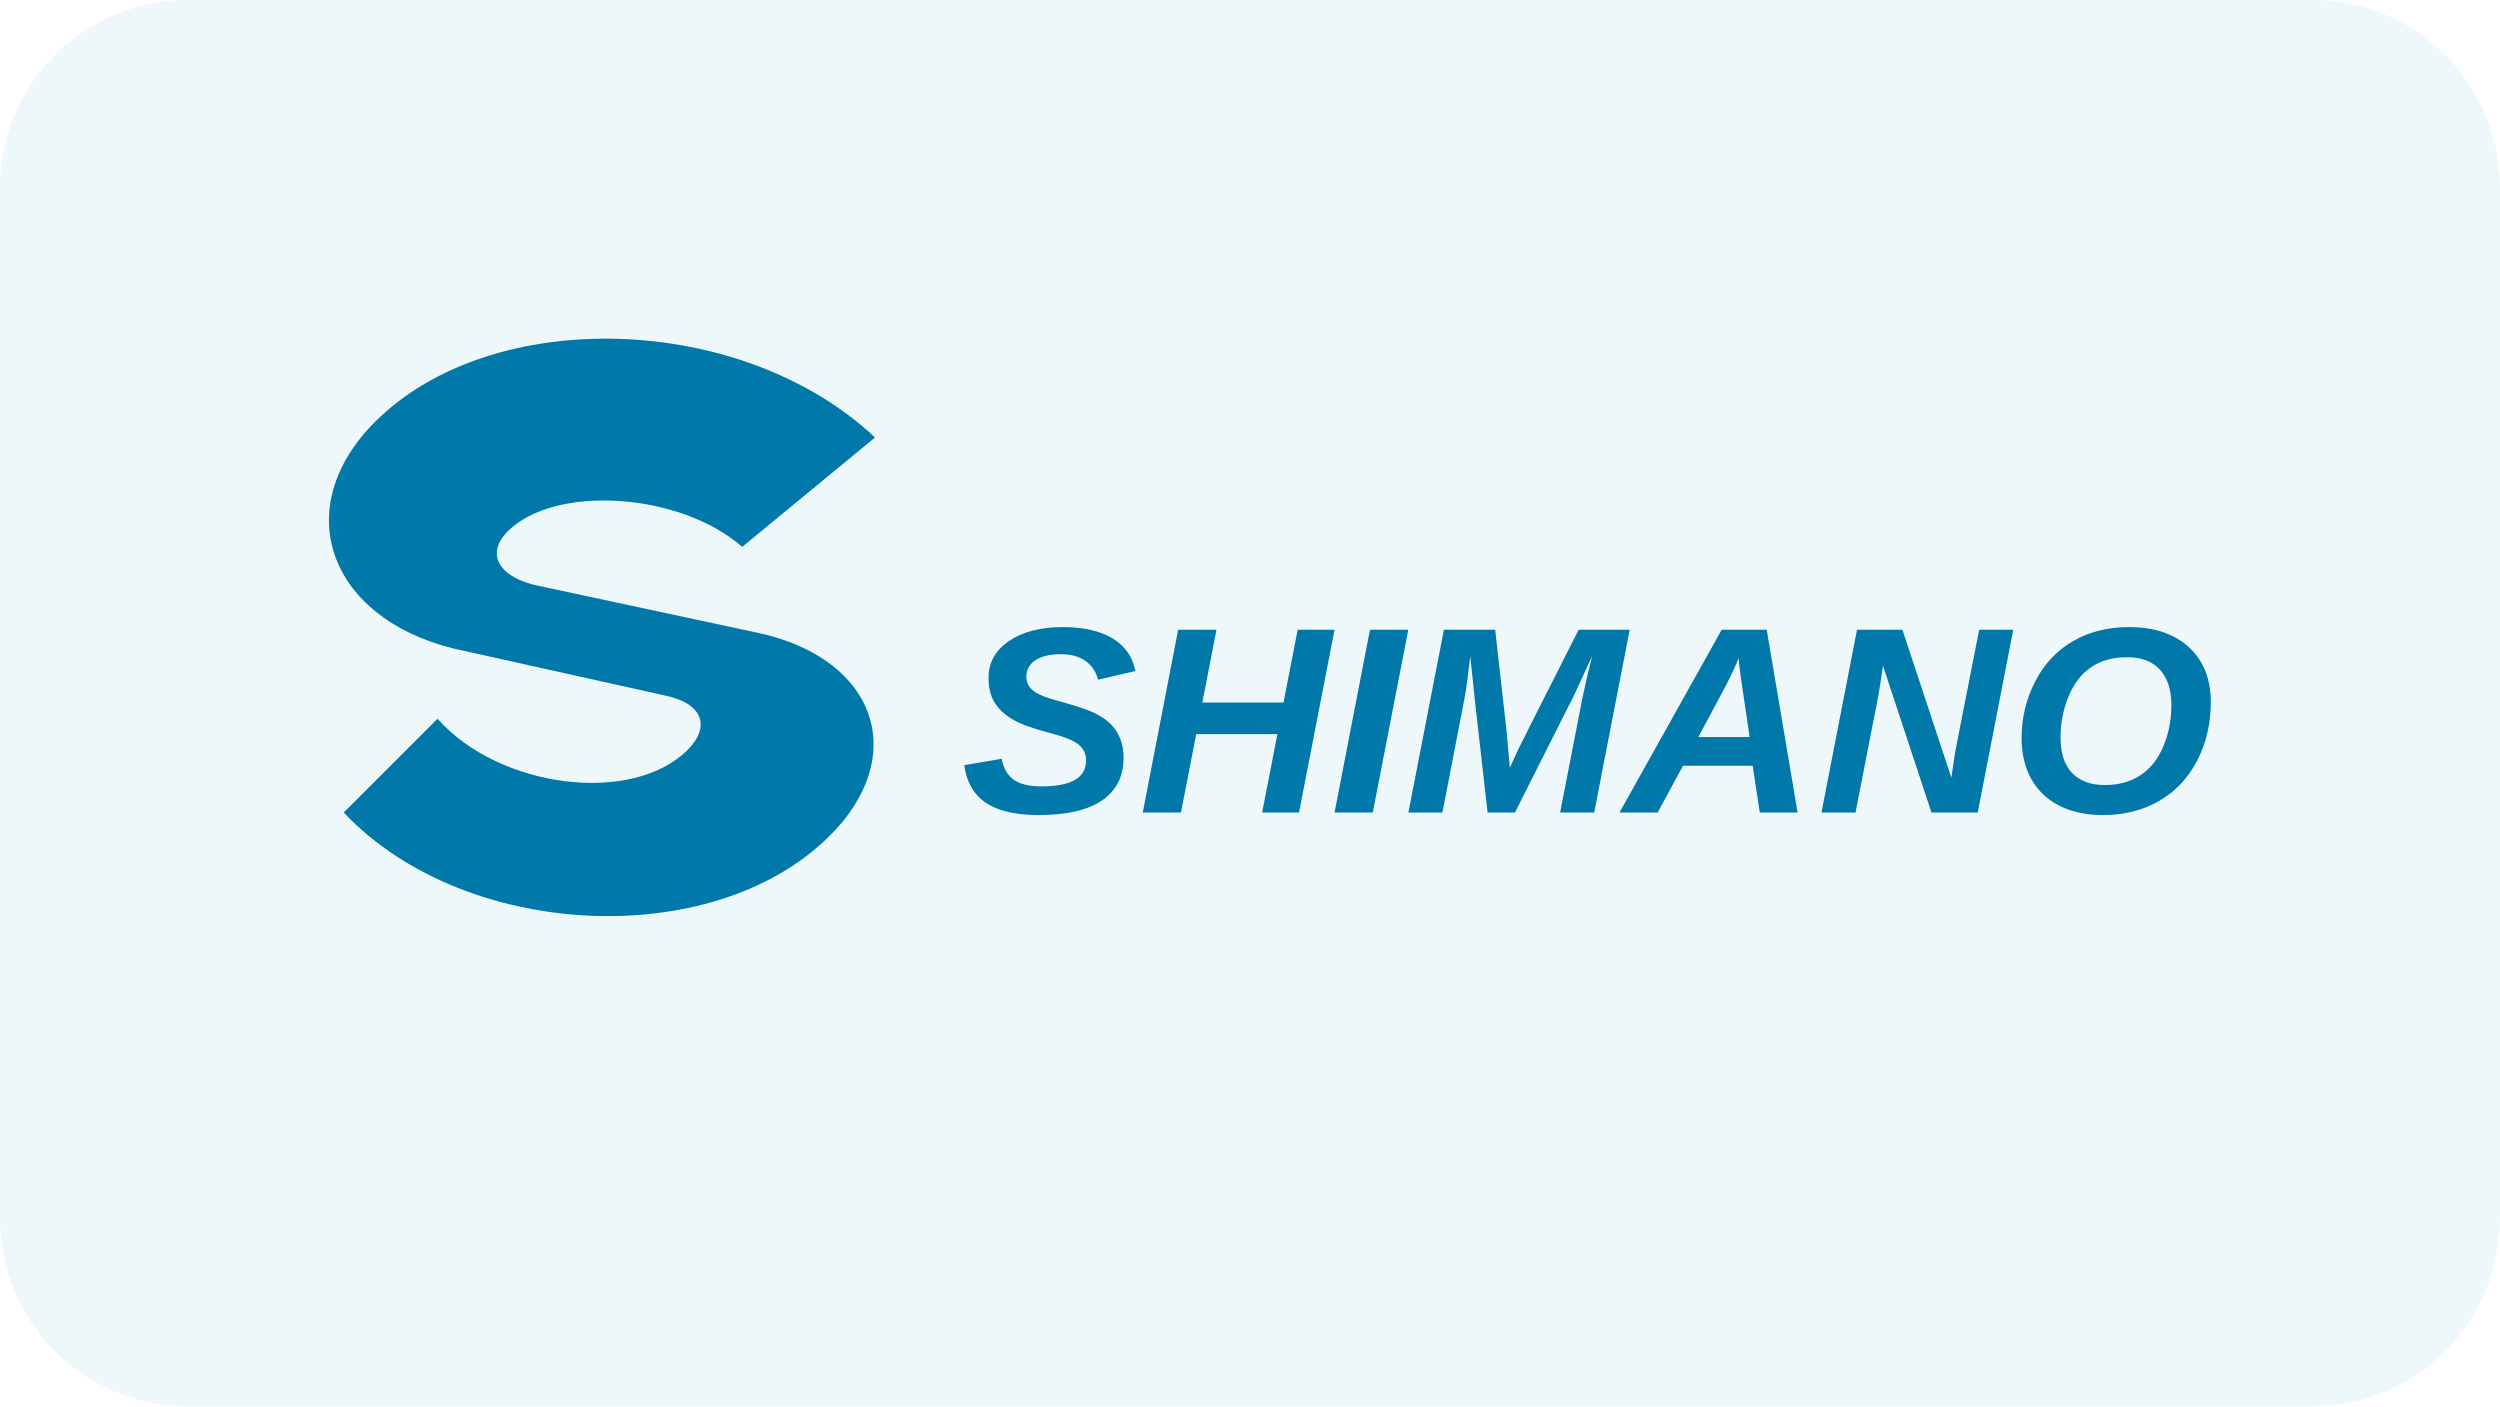
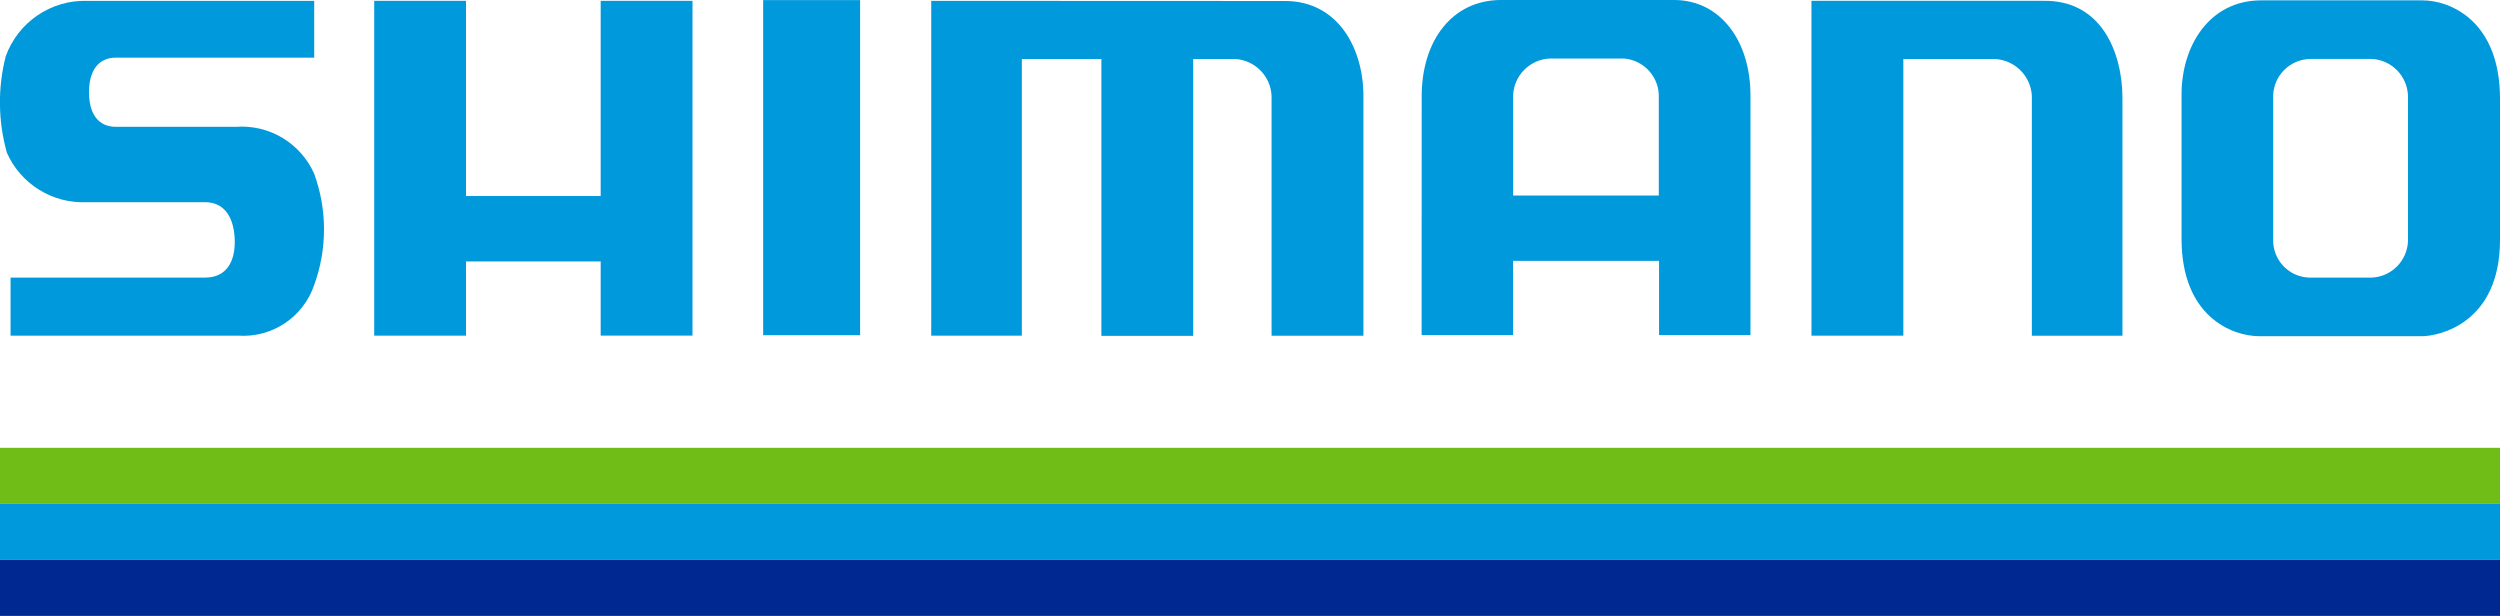
- <svg xmlns="http://www.w3.org/2000/svg" viewBox="0 0 320 180" role="img" aria-labelledby="title">
-   <rect width="320" height="180" rx="24" fill="#eef8fb" />
-   <path d="M44 104c16 17 50 18 64 1 8-10 3-21-11-24l-28-6c-5-1-7-4-4-7 6-6 22-5 30 2l17-14c-17-16-49-17-64-2-11 11-6 25 10 29l27 6c5 1 6 4 3 7-7 7-24 5-32-4z" fill="#0078a9" />
-   <text x="123" y="104" fill="#0078a9" font-family="Arial, Helvetica, sans-serif" font-size="34" font-weight="800" font-style="italic">SHIMANO</text>
+ <svg xmlns="http://www.w3.org/2000/svg" width="120.996" height="29.809" viewBox="0 0 120.996 29.809">
+   <g id="logo_100th" transform="translate(-1148.436 -819.346)">
+     <g id="グループ_6" data-name="グループ 6">
+       <g id="グループ_4" data-name="グループ 4">
+         <g id="グループ_3" data-name="グループ 3">
+           <g id="グループ_2" data-name="グループ 2">
+             <path id="パス_1" data-name="パス 1" d="M1265.668,819.363c1.413,0,3.764,1.045,3.764,4.761v6.833c0,4.016-2.925,4.662-3.8,4.662H1257.8c-1.365,0-3.78-.978-3.78-4.711v-6.985c0-2.37,1.347-4.544,3.829-4.56Zm-5.423,2.836a1.825,1.825,0,0,0-1.791,1.758v7a1.8,1.8,0,0,0,1.775,1.826h2.974a1.838,1.838,0,0,0,1.776-1.775v-7.035a1.849,1.849,0,0,0-1.758-1.775Z" fill="#0099dc" />
+             <path id="パス_2" data-name="パス 2" d="M1217.243,824.062c-.016-2.764,1.491-4.716,3.836-4.716h8.377c2.246,0,3.7,1.986,3.7,4.616v11.6h-4.424v-3.59h-7.066v3.59h-4.426Zm4.426,4.747h7.05v-4.731a1.832,1.832,0,0,0-1.689-1.9h-3.591a1.861,1.861,0,0,0-1.771,1.785Z" fill="#0099dc" />
+             <path id="パス_3" data-name="パス 3" d="M1236.109,835.592h4.445V822.2h4.385a1.886,1.886,0,0,1,1.836,1.794v11.6h4.384V824.109c0-2.211-1.007-4.783-3.852-4.723h-11.2Z" fill="#0099dc" />
+             <path id="パス_4" data-name="パス 4" d="M1193.506,819.387v16.205h4.385V822.2h3.85v13.4h4.443V822.2h2.015a1.874,1.874,0,0,1,1.779,1.794v11.6h4.445v-11.6c0-2.332-1.245-4.6-3.794-4.6Z" fill="#0099dc" />
+             <g id="グループ_1" data-name="グループ 1">
+               <rect id="長方形_1" data-name="長方形 1" width="4.692" height="16.218" transform="translate(1185.372 819.351)" fill="#0099dc" />
+             </g>
+             <path id="パス_5" data-name="パス 5" d="M1166.547,819.386v16.205h4.443V832h6.518v3.589h4.444V819.386h-4.444v9.448h-6.518v-9.448Z" fill="#0099dc" />
+             <path id="パス_6" data-name="パス 6" d="M1163.643,819.387H1152.65a4.065,4.065,0,0,0-3.939,2.69,9.021,9.021,0,0,0,.059,4.663,4.03,4.03,0,0,0,3.857,2.392c.77,0,4.973,0,5.742,0,.83,0,1.363.6,1.424,1.735.058,1.076-.356,1.913-1.424,1.913h-9.422v2.811h11.021a3.62,3.62,0,0,0,3.674-2.452,7.857,7.857,0,0,0,0-5.384,3.837,3.837,0,0,0-3.792-2.271h-5.806c-.83,0-1.3-.6-1.3-1.674s.475-1.674,1.3-1.674h9.6Z" fill="#0099dc" />
+           </g>
+         </g>
+       </g>
+       <rect id="長方形_2" data-name="長方形 2" width="120.996" height="2.712" transform="translate(1148.436 841.019)" fill="#6fbd16" />
+       <rect id="長方形_3" data-name="長方形 3" width="120.996" height="2.711" transform="translate(1148.436 843.731)" fill="#0099dc" />
+       <rect id="長方形_4" data-name="長方形 4" width="120.996" height="2.712" transform="translate(1148.436 846.443)" fill="#002891" />
+     </g>
+   </g>
</svg>
